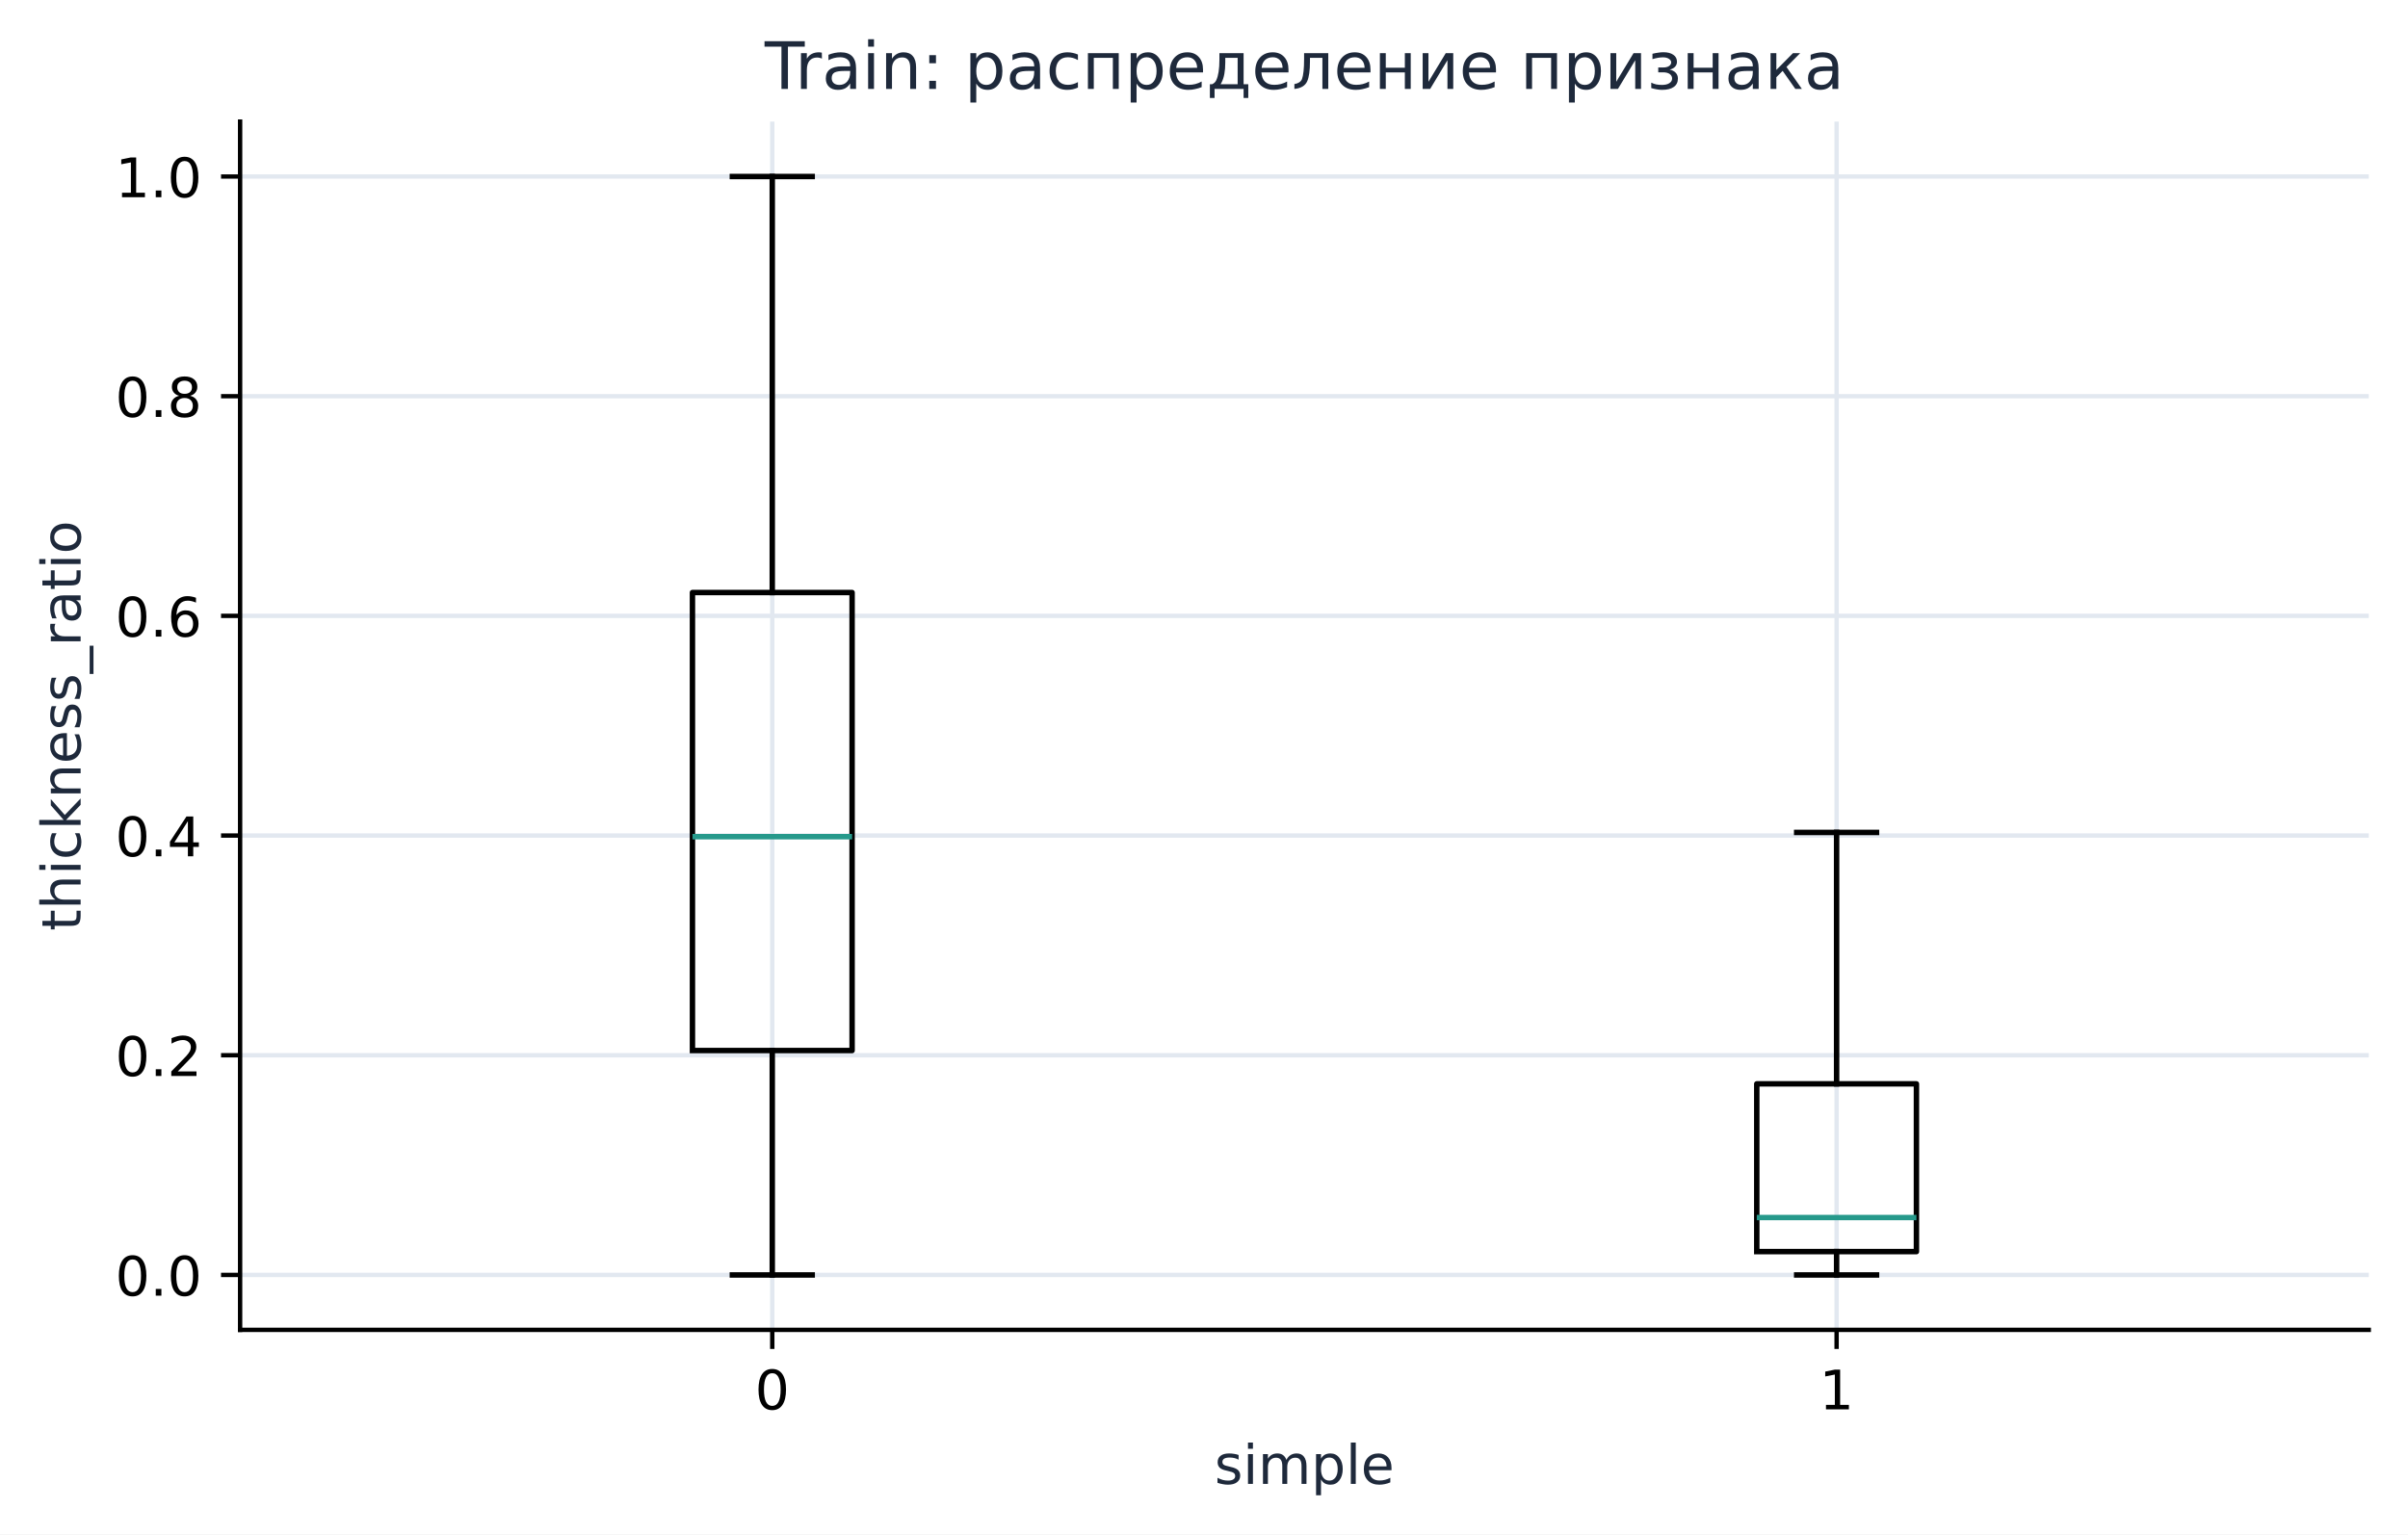
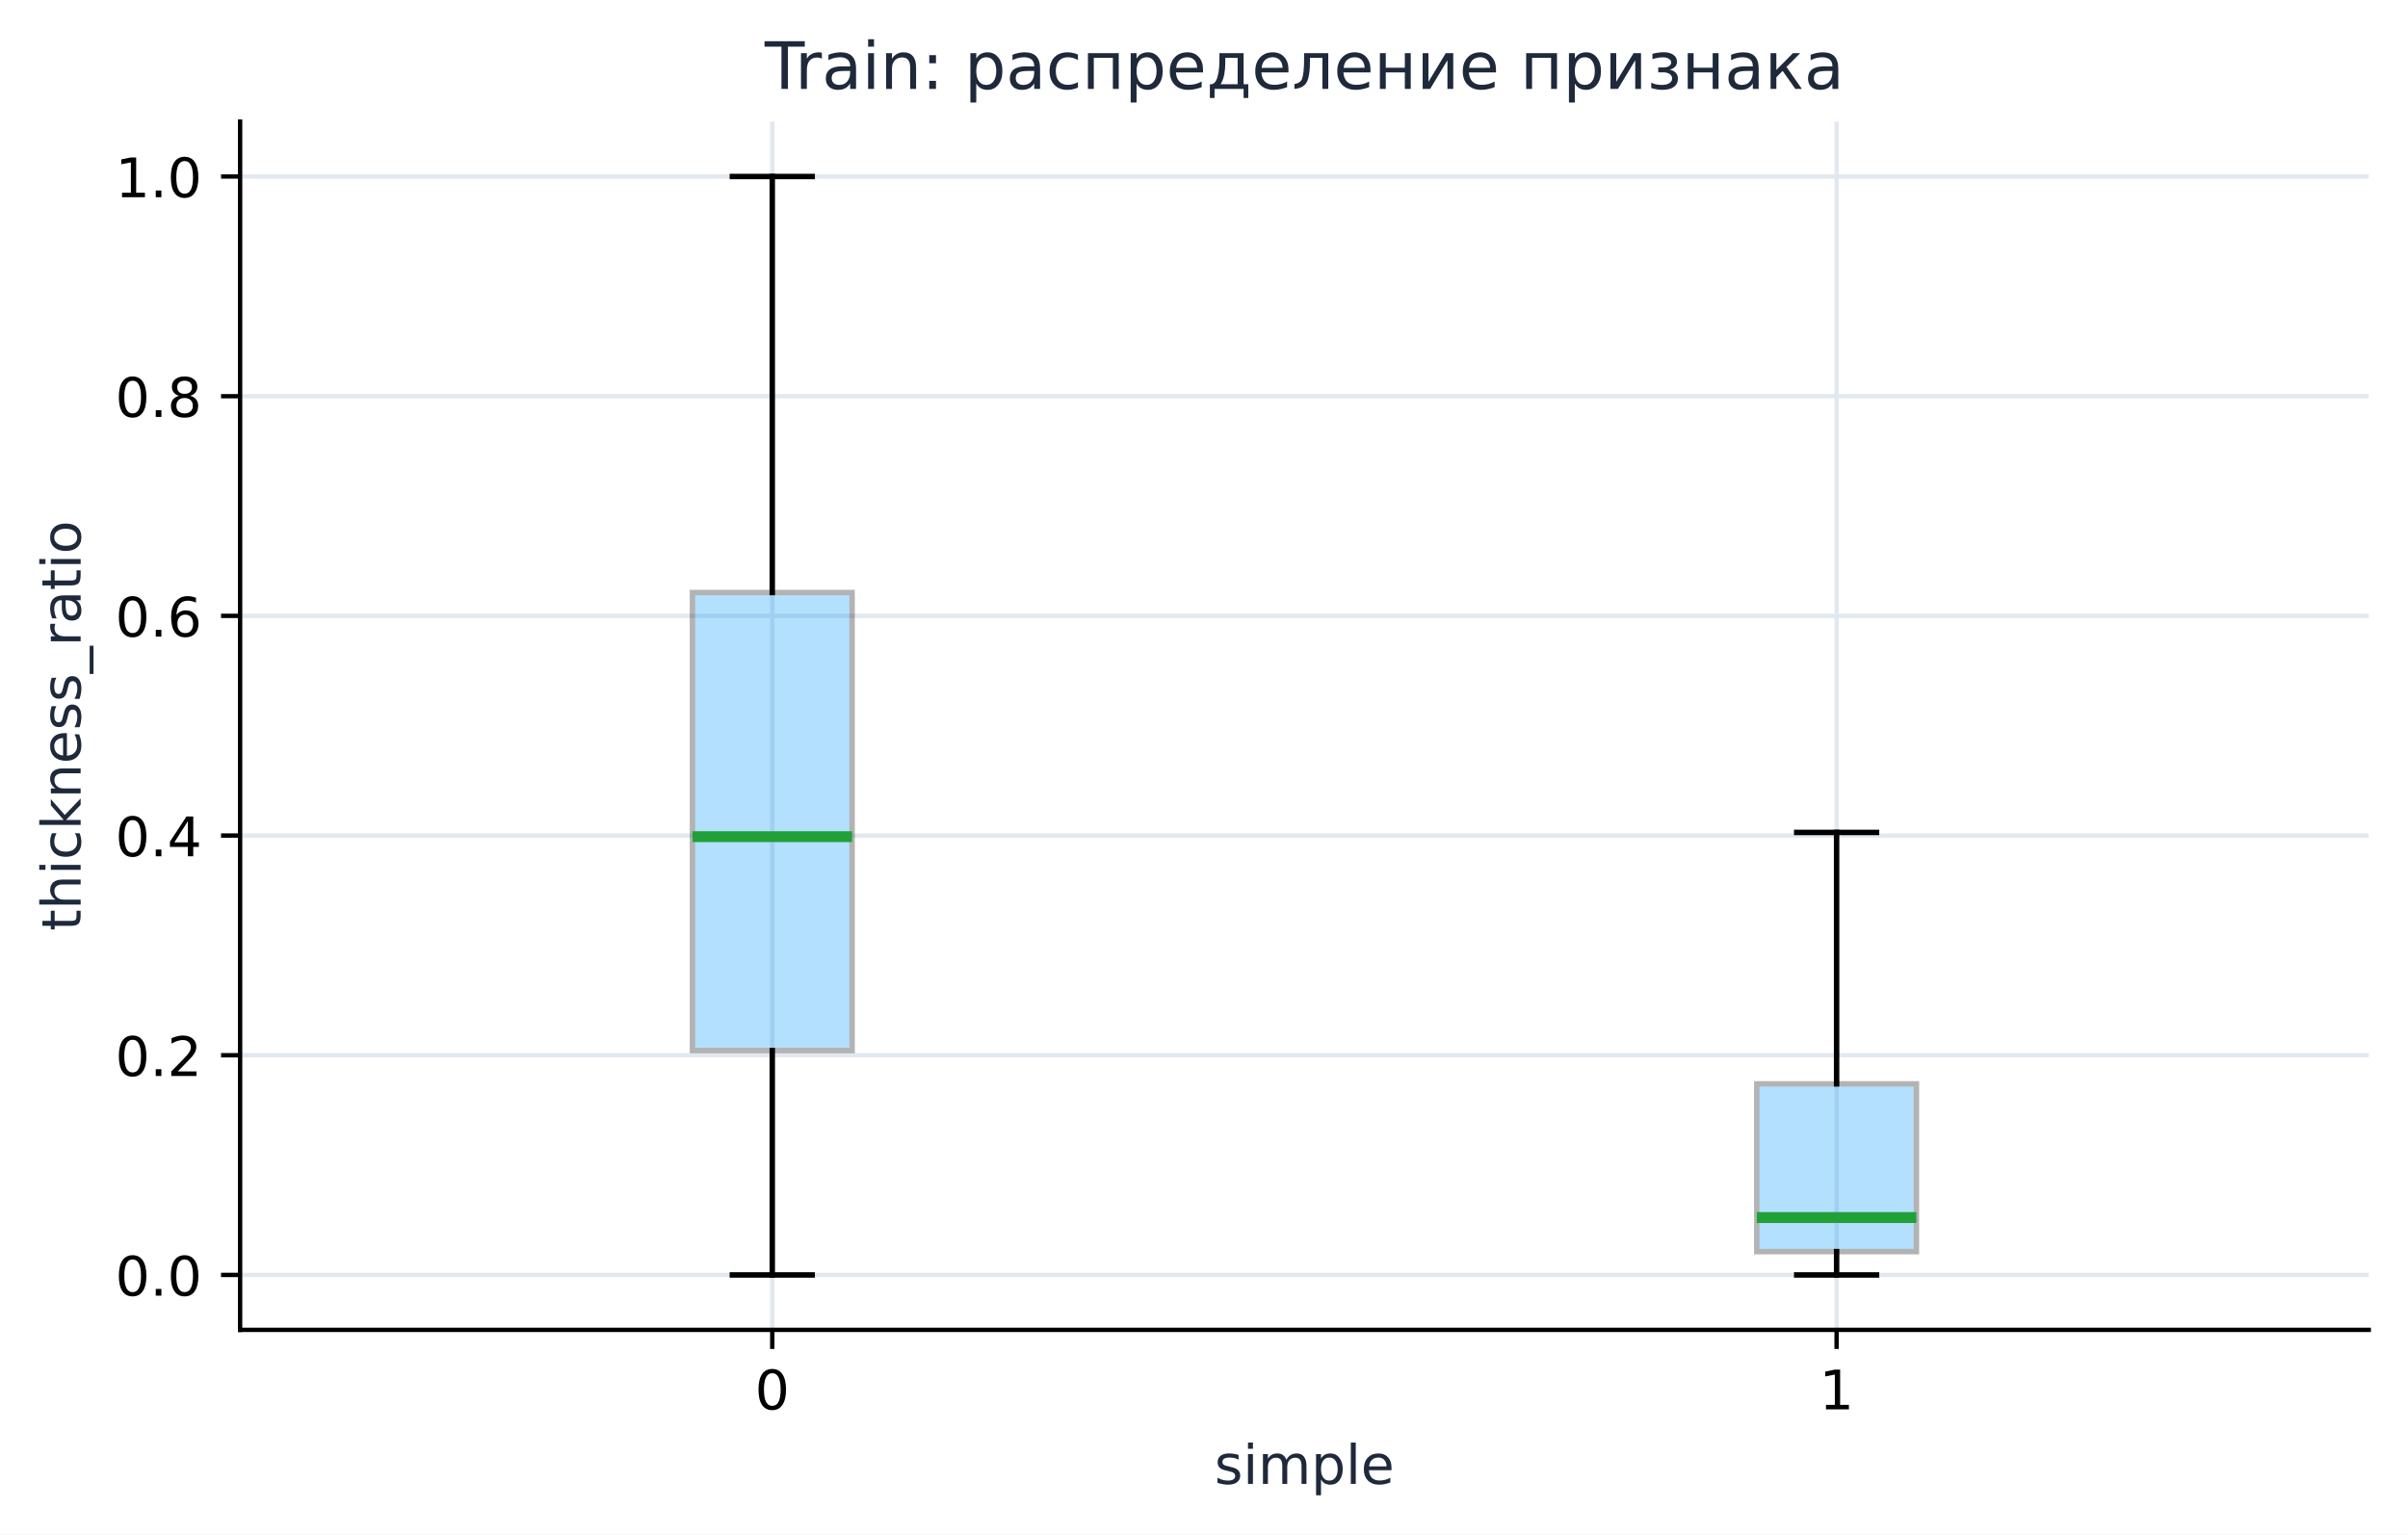
<svg xmlns="http://www.w3.org/2000/svg" xmlns:xlink="http://www.w3.org/1999/xlink" width="441.859pt" height="281.634pt" viewBox="0 0 441.859 281.634" version="1.1">
  <defs>
    <style type="text/css">*{stroke-linejoin: round; stroke-linecap: butt}</style>
  </defs>
  <g id="figure_1">
    <g id="patch_1">
      <path d="M 0 281.634 L 441.859 281.634 L 441.859 0 L 0 0 z " style="fill: #ffffff" />
    </g>
    <g id="axes_1">
      <g id="patch_2">
        <path d="M 44.059 244.078 L 434.659 244.078 L 434.659 22.318 L 44.059 22.318 z " style="fill: #ffffff" />
      </g>
      <g id="matplotlib.axis_1">
        <g id="xtick_1">
          <g id="line2d_1">
-             <path d="M 141.709 244.078 L 141.709 22.318 " clip-path="url(#p20c50f8154)" style="fill: none; stroke: #e2e8f0; stroke-width: 0.8; stroke-linecap: square" />
+             <path d="M 141.709 244.078 L 141.709 22.318 " clip-path="url(#pfab7782f4f)" style="fill: none; stroke: #e2e8f0; stroke-width: 0.8; stroke-linecap: square" />
          </g>
          <g id="line2d_2">
            <defs>
-               <path id="m8da439f1aa" d="M 0 0 L 0 3.5 " style="stroke: #000000; stroke-width: 0.8" />
+               <path id="m2fd917d536" d="M 0 0 L 0 3.5 " style="stroke: #000000; stroke-width: 0.8" />
            </defs>
            <g>
-               <use xlink:href="#m8da439f1aa" x="141.709" y="244.078" style="stroke: #000000; stroke-width: 0.8" />
+               <use xlink:href="#m2fd917d536" x="141.709" y="244.078" style="stroke: #000000; stroke-width: 0.8" />
            </g>
          </g>
          <g id="text_1">
            <text style="font-size: 10px; font-family: 'DejaVu Sans', 'Bitstream Vera Sans', 'Computer Modern Sans Serif', 'Lucida Grande', 'Verdana', 'Geneva', 'Lucid', 'Arial', 'Helvetica', 'Avant Garde', sans-serif; text-anchor: middle" x="141.709" y="258.677" transform="rotate(-0 141.7094 258.6766)">0</text>
          </g>
        </g>
        <g id="xtick_2">
          <g id="line2d_3">
-             <path d="M 337.009 244.078 L 337.009 22.318 " clip-path="url(#p20c50f8154)" style="fill: none; stroke: #e2e8f0; stroke-width: 0.8; stroke-linecap: square" />
+             <path d="M 337.009 244.078 L 337.009 22.318 " clip-path="url(#pfab7782f4f)" style="fill: none; stroke: #e2e8f0; stroke-width: 0.8; stroke-linecap: square" />
          </g>
          <g id="line2d_4">
            <g>
-               <use xlink:href="#m8da439f1aa" x="337.009" y="244.078" style="stroke: #000000; stroke-width: 0.8" />
+               <use xlink:href="#m2fd917d536" x="337.009" y="244.078" style="stroke: #000000; stroke-width: 0.8" />
            </g>
          </g>
          <g id="text_2">
            <text style="font-size: 10px; font-family: 'DejaVu Sans', 'Bitstream Vera Sans', 'Computer Modern Sans Serif', 'Lucida Grande', 'Verdana', 'Geneva', 'Lucid', 'Arial', 'Helvetica', 'Avant Garde', sans-serif; text-anchor: middle" x="337.009" y="258.677" transform="rotate(-0 337.0094 258.6766)">1</text>
          </g>
        </g>
        <g id="text_3">
          <text style="font-size: 10px; font-family: 'DejaVu Sans', 'Bitstream Vera Sans', 'Computer Modern Sans Serif', 'Lucida Grande', 'Verdana', 'Geneva', 'Lucid', 'Arial', 'Helvetica', 'Avant Garde', sans-serif; text-anchor: middle; fill: #1e293b" x="239.359" y="272.355" transform="rotate(-0 239.3594 272.3547)">simple</text>
        </g>
      </g>
      <g id="matplotlib.axis_2">
        <g id="ytick_1">
          <g id="line2d_5">
-             <path d="M 44.059 233.998 L 434.659 233.998 " clip-path="url(#p20c50f8154)" style="fill: none; stroke: #e2e8f0; stroke-width: 0.8; stroke-linecap: square" />
+             <path d="M 44.059 233.998 L 434.659 233.998 " clip-path="url(#pfab7782f4f)" style="fill: none; stroke: #e2e8f0; stroke-width: 0.8; stroke-linecap: square" />
          </g>
          <g id="line2d_6">
            <defs>
-               <path id="ma7d7287abc" d="M 0 0 L -3.5 0 " style="stroke: #000000; stroke-width: 0.8" />
+               <path id="m6d16f0de29" d="M 0 0 L -3.5 0 " style="stroke: #000000; stroke-width: 0.8" />
            </defs>
            <g>
-               <use xlink:href="#ma7d7287abc" x="44.059" y="233.998" style="stroke: #000000; stroke-width: 0.8" />
+               <use xlink:href="#m6d16f0de29" x="44.059" y="233.998" style="stroke: #000000; stroke-width: 0.8" />
            </g>
          </g>
          <g id="text_4">
            <text style="font-size: 10px; font-family: 'DejaVu Sans', 'Bitstream Vera Sans', 'Computer Modern Sans Serif', 'Lucida Grande', 'Verdana', 'Geneva', 'Lucid', 'Arial', 'Helvetica', 'Avant Garde', sans-serif; text-anchor: end" x="37.059" y="237.797" transform="rotate(-0 37.05938 237.7973)">0.0</text>
          </g>
        </g>
        <g id="ytick_2">
          <g id="line2d_7">
-             <path d="M 44.059 193.678 L 434.659 193.678 " clip-path="url(#p20c50f8154)" style="fill: none; stroke: #e2e8f0; stroke-width: 0.8; stroke-linecap: square" />
+             <path d="M 44.059 193.678 L 434.659 193.678 " clip-path="url(#pfab7782f4f)" style="fill: none; stroke: #e2e8f0; stroke-width: 0.8; stroke-linecap: square" />
          </g>
          <g id="line2d_8">
            <g>
-               <use xlink:href="#ma7d7287abc" x="44.059" y="193.678" style="stroke: #000000; stroke-width: 0.8" />
+               <use xlink:href="#m6d16f0de29" x="44.059" y="193.678" style="stroke: #000000; stroke-width: 0.8" />
            </g>
          </g>
          <g id="text_5">
            <text style="font-size: 10px; font-family: 'DejaVu Sans', 'Bitstream Vera Sans', 'Computer Modern Sans Serif', 'Lucida Grande', 'Verdana', 'Geneva', 'Lucid', 'Arial', 'Helvetica', 'Avant Garde', sans-serif; text-anchor: end" x="37.059" y="197.477" transform="rotate(-0 37.05938 197.4773)">0.2</text>
          </g>
        </g>
        <g id="ytick_3">
          <g id="line2d_9">
-             <path d="M 44.059 153.358 L 434.659 153.358 " clip-path="url(#p20c50f8154)" style="fill: none; stroke: #e2e8f0; stroke-width: 0.8; stroke-linecap: square" />
+             <path d="M 44.059 153.358 L 434.659 153.358 " clip-path="url(#pfab7782f4f)" style="fill: none; stroke: #e2e8f0; stroke-width: 0.8; stroke-linecap: square" />
          </g>
          <g id="line2d_10">
            <g>
-               <use xlink:href="#ma7d7287abc" x="44.059" y="153.358" style="stroke: #000000; stroke-width: 0.8" />
+               <use xlink:href="#m6d16f0de29" x="44.059" y="153.358" style="stroke: #000000; stroke-width: 0.8" />
            </g>
          </g>
          <g id="text_6">
            <text style="font-size: 10px; font-family: 'DejaVu Sans', 'Bitstream Vera Sans', 'Computer Modern Sans Serif', 'Lucida Grande', 'Verdana', 'Geneva', 'Lucid', 'Arial', 'Helvetica', 'Avant Garde', sans-serif; text-anchor: end" x="37.059" y="157.157" transform="rotate(-0 37.05938 157.1573)">0.4</text>
          </g>
        </g>
        <g id="ytick_4">
          <g id="line2d_11">
-             <path d="M 44.059 113.038 L 434.659 113.038 " clip-path="url(#p20c50f8154)" style="fill: none; stroke: #e2e8f0; stroke-width: 0.8; stroke-linecap: square" />
+             <path d="M 44.059 113.038 L 434.659 113.038 " clip-path="url(#pfab7782f4f)" style="fill: none; stroke: #e2e8f0; stroke-width: 0.8; stroke-linecap: square" />
          </g>
          <g id="line2d_12">
            <g>
-               <use xlink:href="#ma7d7287abc" x="44.059" y="113.038" style="stroke: #000000; stroke-width: 0.8" />
+               <use xlink:href="#m6d16f0de29" x="44.059" y="113.038" style="stroke: #000000; stroke-width: 0.8" />
            </g>
          </g>
          <g id="text_7">
            <text style="font-size: 10px; font-family: 'DejaVu Sans', 'Bitstream Vera Sans', 'Computer Modern Sans Serif', 'Lucida Grande', 'Verdana', 'Geneva', 'Lucid', 'Arial', 'Helvetica', 'Avant Garde', sans-serif; text-anchor: end" x="37.059" y="116.837" transform="rotate(-0 37.05938 116.8373)">0.6</text>
          </g>
        </g>
        <g id="ytick_5">
          <g id="line2d_13">
-             <path d="M 44.059 72.718 L 434.659 72.718 " clip-path="url(#p20c50f8154)" style="fill: none; stroke: #e2e8f0; stroke-width: 0.8; stroke-linecap: square" />
+             <path d="M 44.059 72.718 L 434.659 72.718 " clip-path="url(#pfab7782f4f)" style="fill: none; stroke: #e2e8f0; stroke-width: 0.8; stroke-linecap: square" />
          </g>
          <g id="line2d_14">
            <g>
-               <use xlink:href="#ma7d7287abc" x="44.059" y="72.718" style="stroke: #000000; stroke-width: 0.8" />
+               <use xlink:href="#m6d16f0de29" x="44.059" y="72.718" style="stroke: #000000; stroke-width: 0.8" />
            </g>
          </g>
          <g id="text_8">
            <text style="font-size: 10px; font-family: 'DejaVu Sans', 'Bitstream Vera Sans', 'Computer Modern Sans Serif', 'Lucida Grande', 'Verdana', 'Geneva', 'Lucid', 'Arial', 'Helvetica', 'Avant Garde', sans-serif; text-anchor: end" x="37.059" y="76.517" transform="rotate(-0 37.05938 76.51734)">0.8</text>
          </g>
        </g>
        <g id="ytick_6">
          <g id="line2d_15">
-             <path d="M 44.059 32.398 L 434.659 32.398 " clip-path="url(#p20c50f8154)" style="fill: none; stroke: #e2e8f0; stroke-width: 0.8; stroke-linecap: square" />
+             <path d="M 44.059 32.398 L 434.659 32.398 " clip-path="url(#pfab7782f4f)" style="fill: none; stroke: #e2e8f0; stroke-width: 0.8; stroke-linecap: square" />
          </g>
          <g id="line2d_16">
            <g>
-               <use xlink:href="#ma7d7287abc" x="44.059" y="32.398" style="stroke: #000000; stroke-width: 0.8" />
+               <use xlink:href="#m6d16f0de29" x="44.059" y="32.398" style="stroke: #000000; stroke-width: 0.8" />
            </g>
          </g>
          <g id="text_9">
            <text style="font-size: 10px; font-family: 'DejaVu Sans', 'Bitstream Vera Sans', 'Computer Modern Sans Serif', 'Lucida Grande', 'Verdana', 'Geneva', 'Lucid', 'Arial', 'Helvetica', 'Avant Garde', sans-serif; text-anchor: end" x="37.059" y="36.197" transform="rotate(-0 37.05938 36.19734)">1.0</text>
          </g>
        </g>
        <g id="text_10">
          <text style="font-size: 10px; font-family: 'DejaVu Sans', 'Bitstream Vera Sans', 'Computer Modern Sans Serif', 'Lucida Grande', 'Verdana', 'Geneva', 'Lucid', 'Arial', 'Helvetica', 'Avant Garde', sans-serif; text-anchor: middle; fill: #1e293b" x="14.798" y="133.198" transform="rotate(-90 14.79844 133.1981)">thickness_ratio</text>
        </g>
      </g>
+       <g id="patch_3">
+         <path d="M 127.062 192.813 L 156.357 192.813 L 156.357 108.752 L 127.062 108.752 L 127.062 192.813 z " clip-path="url(#pfab7782f4f)" style="fill: #0098f8; opacity: 0.3; stroke: #000000; stroke-linejoin: miter" />
+       </g>
      <g id="line2d_17">
-         <path d="M 127.062 192.813 L 156.357 192.813 L 156.357 108.752 L 127.062 108.752 L 127.062 192.813 " clip-path="url(#p20c50f8154)" style="fill: none; stroke: #000000; stroke-linecap: square" />
+         <path d="M 141.709 192.813 L 141.709 233.998 " clip-path="url(#pfab7782f4f)" style="fill: none; stroke: #000000; stroke-linecap: square" />
      </g>
      <g id="line2d_18">
-         <path d="M 141.709 192.813 L 141.709 233.998 " clip-path="url(#p20c50f8154)" style="fill: none; stroke: #000000; stroke-linecap: square" />
+         <path d="M 141.709 108.752 L 141.709 32.398 " clip-path="url(#pfab7782f4f)" style="fill: none; stroke: #000000; stroke-linecap: square" />
      </g>
      <g id="line2d_19">
-         <path d="M 141.709 108.752 L 141.709 32.398 " clip-path="url(#p20c50f8154)" style="fill: none; stroke: #000000; stroke-linecap: square" />
+         <path d="M 134.386 233.998 L 149.033 233.998 " clip-path="url(#pfab7782f4f)" style="fill: none; stroke: #000000; stroke-linecap: square" />
      </g>
      <g id="line2d_20">
-         <path d="M 134.386 233.998 L 149.033 233.998 " clip-path="url(#p20c50f8154)" style="fill: none; stroke: #000000; stroke-linecap: square" />
+         <path d="M 134.386 32.398 L 149.033 32.398 " clip-path="url(#pfab7782f4f)" style="fill: none; stroke: #000000; stroke-linecap: square" />
+       </g>
+       <g id="patch_4">
+         <path d="M 322.362 229.717 L 351.657 229.717 L 351.657 198.929 L 322.362 198.929 L 322.362 229.717 z " clip-path="url(#pfab7782f4f)" style="fill: #0098f8; opacity: 0.3; stroke: #000000; stroke-linejoin: miter" />
      </g>
      <g id="line2d_21">
-         <path d="M 134.386 32.398 L 149.033 32.398 " clip-path="url(#p20c50f8154)" style="fill: none; stroke: #000000; stroke-linecap: square" />
+         <path d="M 337.009 229.717 L 337.009 233.998 " clip-path="url(#pfab7782f4f)" style="fill: none; stroke: #000000; stroke-linecap: square" />
      </g>
      <g id="line2d_22">
-         <path d="M 322.362 229.717 L 351.657 229.717 L 351.657 198.929 L 322.362 198.929 L 322.362 229.717 " clip-path="url(#p20c50f8154)" style="fill: none; stroke: #000000; stroke-linecap: square" />
+         <path d="M 337.009 198.929 L 337.009 152.788 " clip-path="url(#pfab7782f4f)" style="fill: none; stroke: #000000; stroke-linecap: square" />
      </g>
      <g id="line2d_23">
-         <path d="M 337.009 229.717 L 337.009 233.998 " clip-path="url(#p20c50f8154)" style="fill: none; stroke: #000000; stroke-linecap: square" />
+         <path d="M 329.686 233.998 L 344.333 233.998 " clip-path="url(#pfab7782f4f)" style="fill: none; stroke: #000000; stroke-linecap: square" />
      </g>
      <g id="line2d_24">
-         <path d="M 337.009 198.929 L 337.009 152.788 " clip-path="url(#p20c50f8154)" style="fill: none; stroke: #000000; stroke-linecap: square" />
+         <path d="M 329.686 152.788 L 344.333 152.788 " clip-path="url(#pfab7782f4f)" style="fill: none; stroke: #000000; stroke-linecap: square" />
      </g>
      <g id="line2d_25">
-         <path d="M 329.686 233.998 L 344.333 233.998 " clip-path="url(#p20c50f8154)" style="fill: none; stroke: #000000; stroke-linecap: square" />
+         <path d="M 127.062 153.559 L 156.357 153.559 " clip-path="url(#pfab7782f4f)" style="fill: none; stroke: #21a038; stroke-width: 2" />
      </g>
      <g id="line2d_26">
-         <path d="M 329.686 152.788 L 344.333 152.788 " clip-path="url(#p20c50f8154)" style="fill: none; stroke: #000000; stroke-linecap: square" />
+         <path d="M 322.362 223.463 L 351.657 223.463 " clip-path="url(#pfab7782f4f)" style="fill: none; stroke: #21a038; stroke-width: 2" />
      </g>
-       <g id="line2d_27">
-         <path d="M 127.062 153.559 L 156.357 153.559 " clip-path="url(#p20c50f8154)" style="fill: none; stroke: #26998b" />
-       </g>
-       <g id="line2d_28">
-         <path d="M 322.362 223.463 L 351.657 223.463 " clip-path="url(#p20c50f8154)" style="fill: none; stroke: #26998b" />
-       </g>
-       <g id="patch_3">
+       <g id="patch_5">
        <path d="M 44.059 244.078 L 44.059 22.318 " style="fill: none; stroke: #000000; stroke-width: 0.8; stroke-linejoin: miter; stroke-linecap: square" />
      </g>
-       <g id="patch_4">
+       <g id="patch_6">
        <path d="M 44.059 244.078 L 434.659 244.078 " style="fill: none; stroke: #000000; stroke-width: 0.8; stroke-linejoin: miter; stroke-linecap: square" />
      </g>
      <g id="text_11">
        <text style="font-size: 12px; font-family: 'DejaVu Sans', 'Bitstream Vera Sans', 'Computer Modern Sans Serif', 'Lucida Grande', 'Verdana', 'Geneva', 'Lucid', 'Arial', 'Helvetica', 'Avant Garde', sans-serif; text-anchor: middle; fill: #1e293b" x="239.359" y="16.318" transform="rotate(-0 239.3594 16.31812)">Train: распределение признака</text>
      </g>
    </g>
  </g>
  <defs>
-     <clipPath id="p20c50f8154">
+     <clipPath id="pfab7782f4f">
      <rect x="44.059" y="22.318" width="390.6" height="221.76" />
    </clipPath>
  </defs>
</svg>
